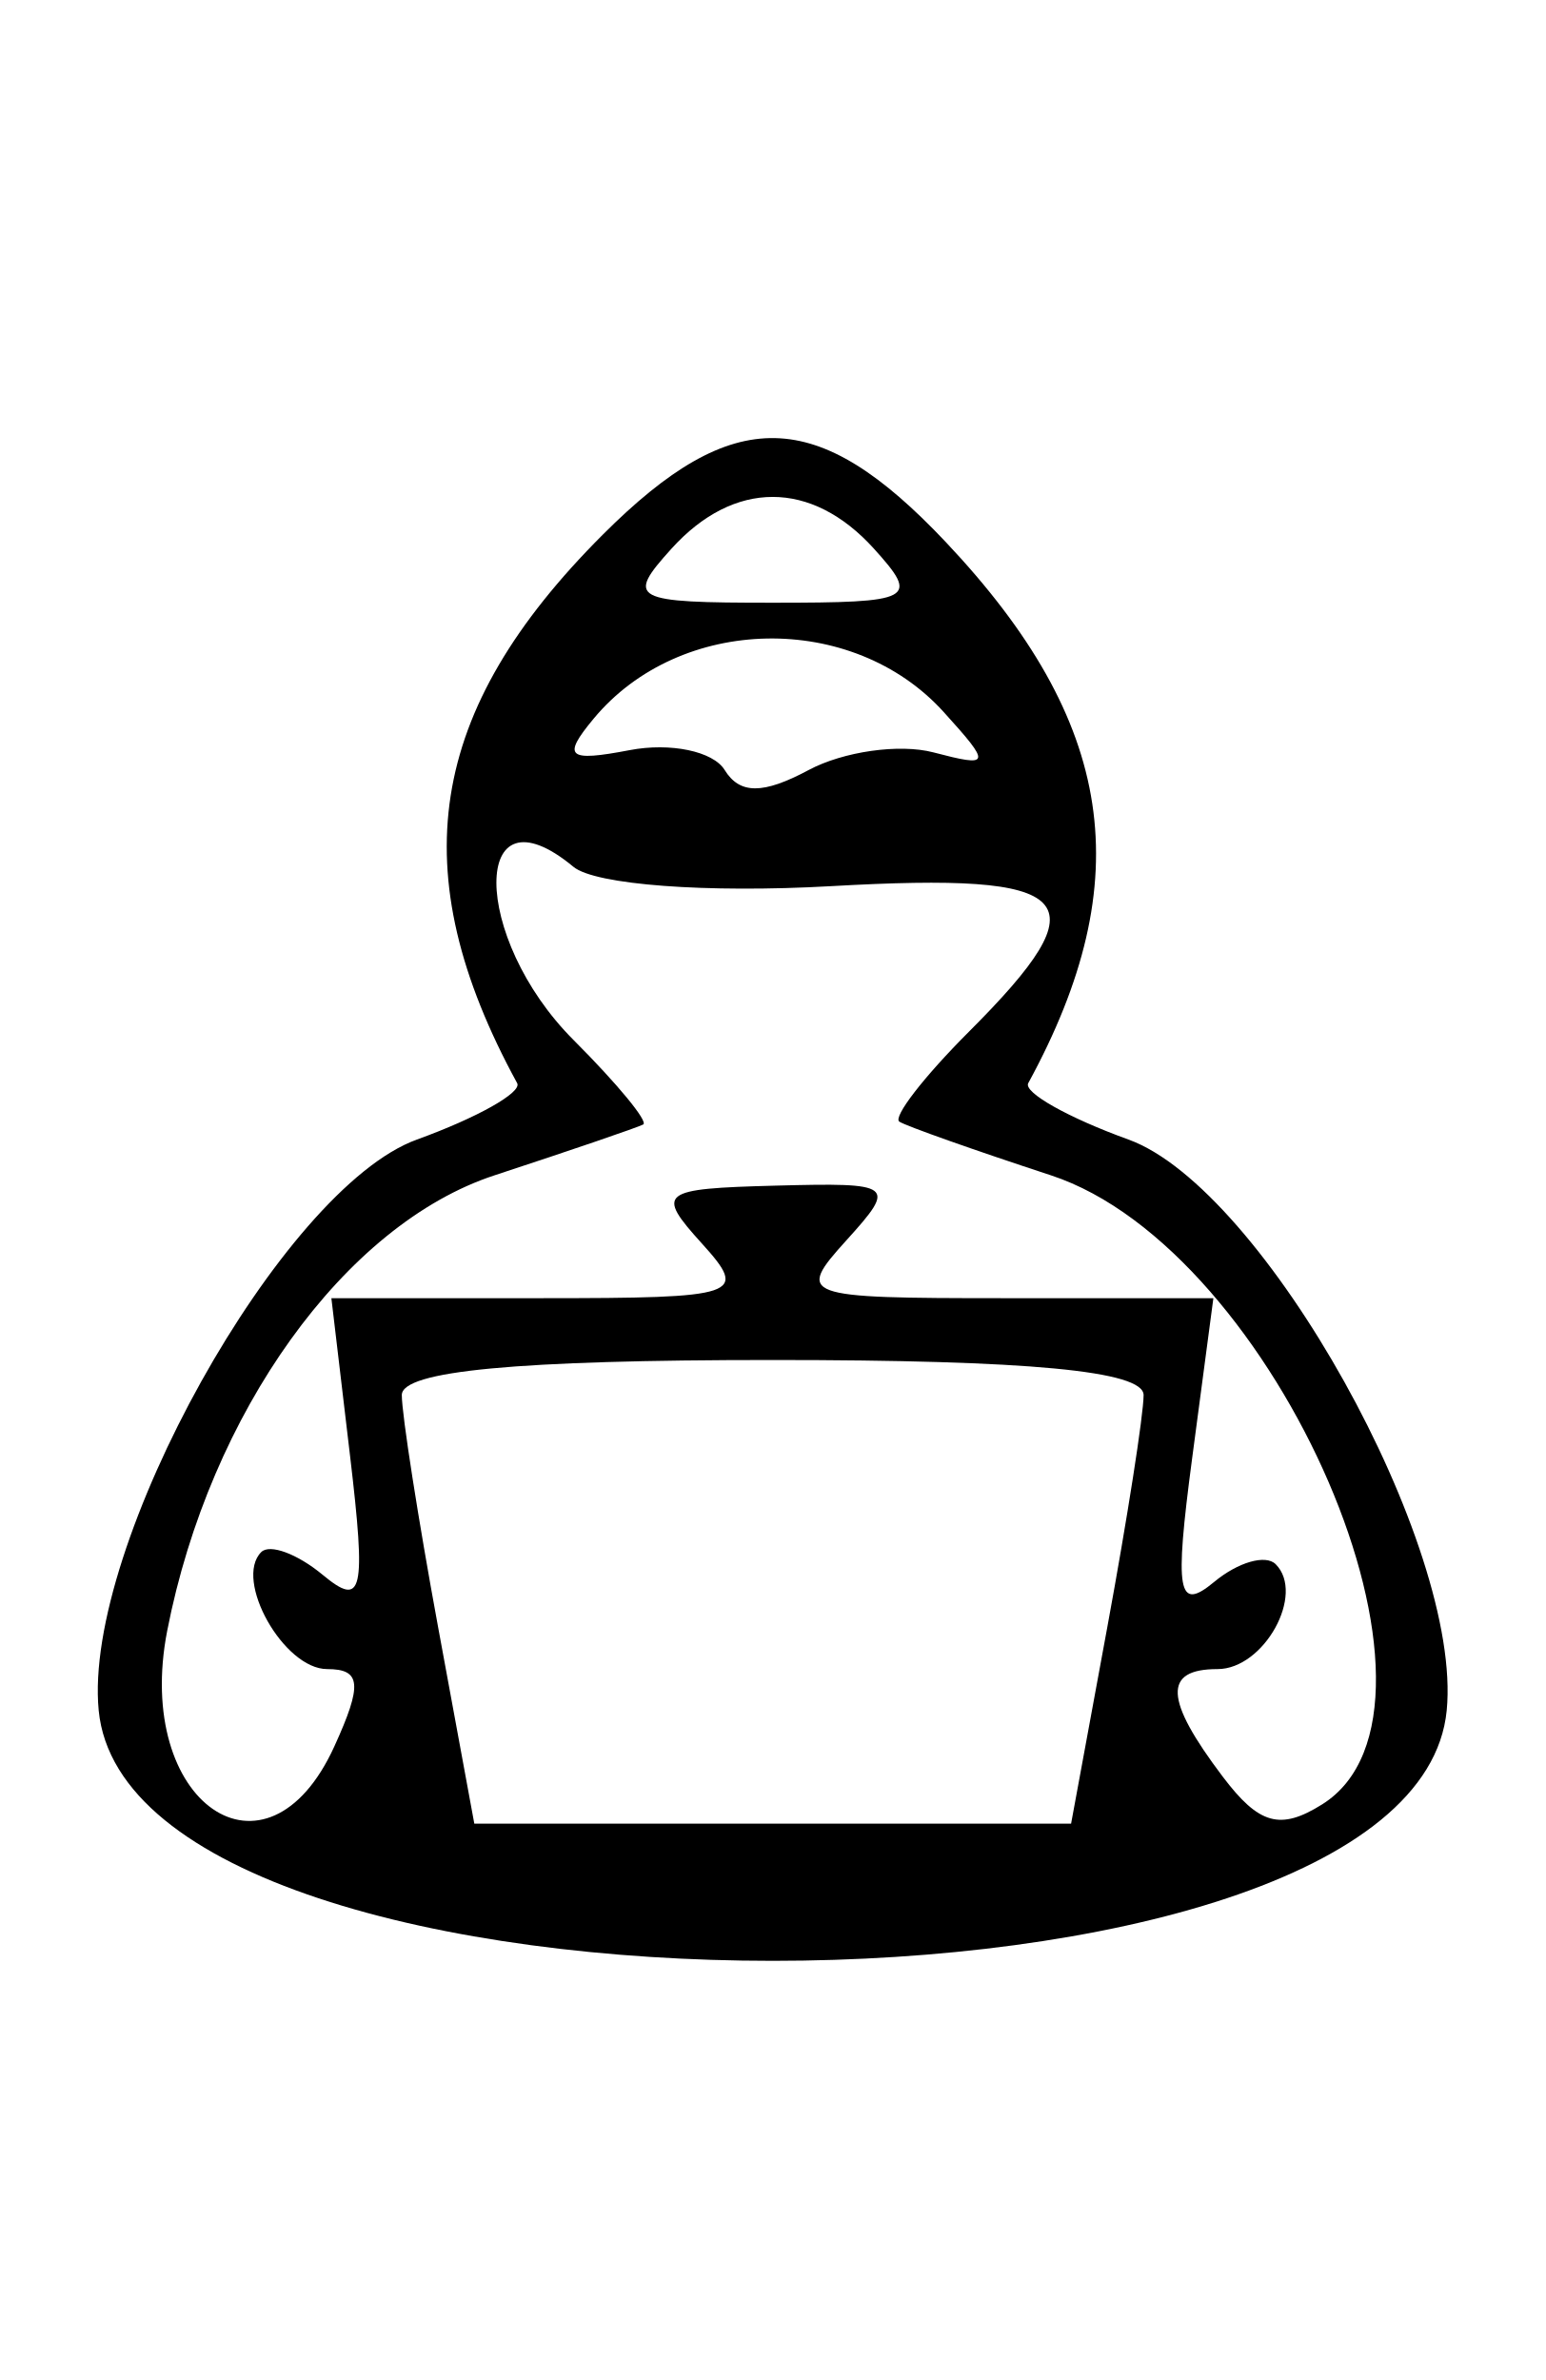
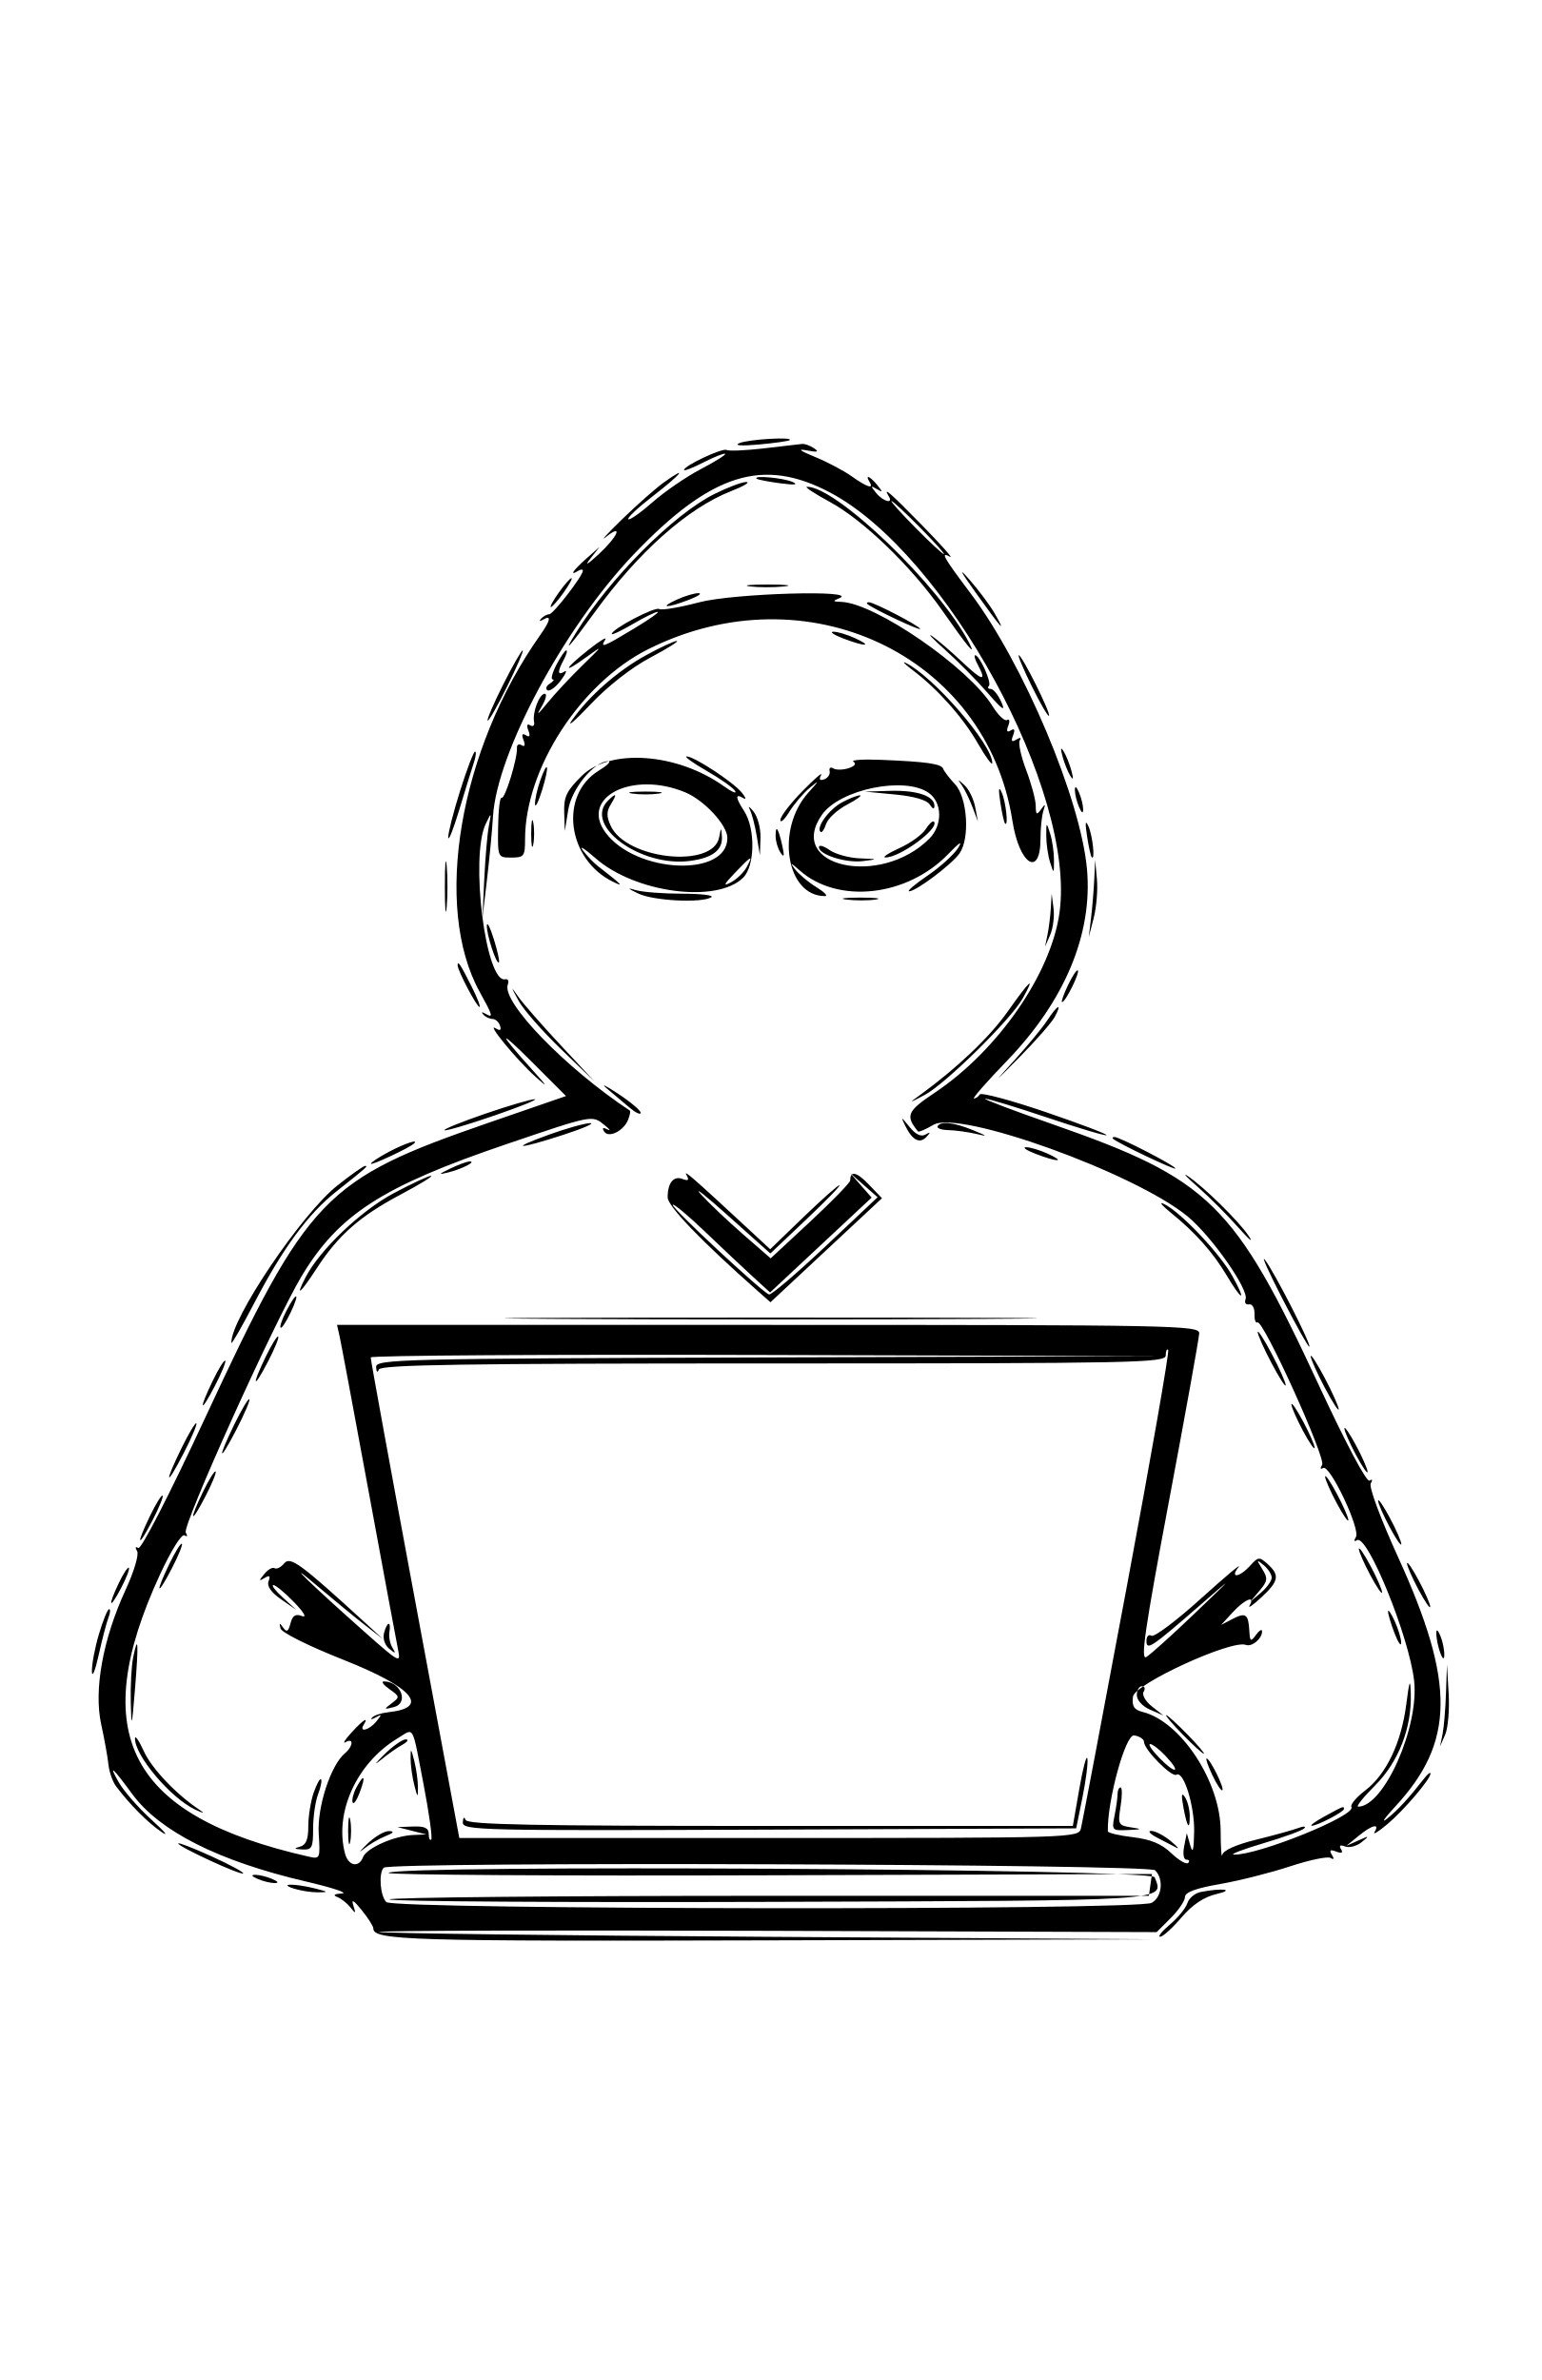
- <svg xmlns="http://www.w3.org/2000/svg" id="svg" version="1.1" width="50" height="77" viewBox="0, 0, 400,616">
+ <svg xmlns="http://www.w3.org/2000/svg" id="svg" version="1.1" width="400" height="617.5" viewBox="0, 0, 400,617.5">
  <g id="svgg">
-     <path id="path0" d="M156.001 138.399 C 110.476 183.924,103.979 225.580,133.860 280.351 C 135.166 282.743,123.493 289.308,107.921 294.939 C 72.985 307.572,21.411 400.085,25.546 442.703 C 33.929 529.111,366.071 529.111,374.454 442.703 C 378.589 400.085,327.015 307.572,292.079 294.939 C 276.507 289.308,264.834 282.743,266.140 280.351 C 294.895 227.644,288.686 186.832,244.838 140.340 C 211.481 104.970,189.901 104.499,156.001 138.399 M226.190 142.000 C 238.091 155.151,236.503 156.000,200.000 156.000 C 163.497 156.000,161.909 155.151,173.810 142.000 C 189.961 124.153,210.039 124.153,226.190 142.000 M244.258 184.285 C 256.657 197.986,256.490 198.630,241.554 194.724 C 232.799 192.435,218.286 194.495,209.303 199.302 C 197.479 205.631,191.474 205.621,187.548 199.268 C 184.565 194.442,173.515 192.139,162.992 194.151 C 146.875 197.232,145.403 195.949,153.652 186.009 C 176.014 159.065,220.665 158.215,244.258 184.285 M215.166 229.355 C 279.284 225.723,285.510 232.308,250.788 267.030 C 239.121 278.697,231.021 289.175,232.788 290.316 C 234.555 291.456,252.200 297.702,272.000 304.195 C 330.456 323.364,381.735 442.274,342.215 467.016 C 331.371 473.805,325.879 472.271,316.470 459.823 C 301.371 439.849,300.997 432.000,315.144 432.000 C 327.157 432.000,337.915 412.582,330.185 404.852 C 327.593 402.260,320.436 404.319,314.280 409.427 C 304.832 417.269,303.943 412.273,308.575 377.358 L 314.061 336.000 259.791 336.000 C 207.255 336.000,205.954 335.521,219.080 321.017 C 232.124 306.604,231.427 306.066,200.757 306.870 C 170.791 307.656,169.644 308.556,181.677 321.853 C 193.801 335.250,191.600 336.000,140.126 336.000 L 85.771 336.000 90.596 376.739 C 94.797 412.208,93.881 416.201,83.517 407.599 C 76.970 402.166,69.816 399.518,67.618 401.715 C 60.430 408.903,73.446 432.000,84.684 432.000 C 93.485 432.000,93.853 435.959,86.544 452.000 C 69.006 490.493,34.574 466.690,43.277 422.088 C 54.313 365.528,89.259 316.909,128.014 304.195 C 147.806 297.702,165.118 291.783,166.485 291.043 C 167.852 290.303,159.752 280.479,148.485 269.212 C 121.849 242.576,121.800 202.256,148.430 224.357 C 154.041 229.013,182.966 231.180,215.166 229.355 M296.000 361.078 C 296.000 366.070,291.778 393.070,286.617 421.078 L 277.234 472.000 200.000 472.000 L 122.766 472.000 113.383 421.078 C 108.222 393.070,104.000 366.070,104.000 361.078 C 104.000 354.812,133.736 352.000,200.000 352.000 C 266.264 352.000,296.000 354.812,296.000 361.078 " stroke="none" fill="#000000" fill-rule="evenodd" />
+     <path id="path0" d="M191.875 114.969 C 190.366 115.599,192.347 115.743,196.875 115.334 C 201.000 114.960,204.609 114.451,204.896 114.202 C 205.961 113.277,194.281 113.965,191.875 114.969 M198.190 116.335 C 193.413 116.888,189.073 117.075,188.545 116.748 C 187.543 116.129,177.500 120.836,177.500 121.926 C 177.500 122.270,179.805 121.375,182.621 119.938 C 185.438 118.501,187.936 117.519,188.172 117.755 C 188.408 117.992,185.543 119.786,181.806 121.743 C 178.068 123.700,172.452 127.553,169.325 130.305 C 166.199 133.057,163.370 135.037,163.039 134.706 C 162.708 134.374,165.544 131.705,169.343 128.775 C 176.707 123.093,178.859 120.472,172.359 125.100 C 170.219 126.624,165.297 130.961,161.421 134.737 C 157.546 138.514,155.641 140.593,157.188 139.358 C 161.820 135.660,160.363 139.174,155.339 143.817 C 152.448 146.489,151.614 146.938,153.143 145.000 L 155.607 141.875 152.179 144.905 C 148.756 147.931,147.635 149.586,150.000 148.125 C 150.688 147.700,151.250 147.672,151.250 148.062 C 151.250 149.420,143.562 159.375,142.514 159.375 C 141.933 159.375,140.990 159.887,140.417 160.513 C 139.811 161.174,140.030 161.274,140.938 160.752 C 143.160 159.473,142.873 160.962,140.156 164.807 C 119.173 194.506,112.265 235.271,124.475 257.345 C 127.935 263.601,128.101 264.243,125.938 262.998 C 125.030 262.476,124.811 262.576,125.417 263.237 C 125.990 263.863,127.068 264.375,127.813 264.375 C 128.557 264.375,129.427 265.156,129.745 266.111 C 130.149 267.321,129.801 267.525,128.600 266.784 C 126.021 265.192,134.139 275.062,138.946 279.363 C 142.380 282.435,142.221 282.100,138.056 277.488 C 129.091 267.562,129.127 266.623,138.127 275.625 L 146.875 284.375 126.875 291.274 C 84.181 306.001,79.978 310.371,53.261 367.809 C 43.922 387.885,36.621 402.104,35.884 401.649 C 35.128 401.182,35.001 401.490,35.569 402.410 C 36.113 403.290,34.822 407.652,32.571 412.535 C 26.701 425.269,24.309 438.435,26.249 447.324 C 27.095 451.202,27.949 455.939,28.147 457.850 C 28.344 459.761,29.236 462.293,30.128 463.475 C 33.715 468.230,38.321 472.863,41.875 475.289 C 43.938 476.697,42.813 475.304,39.375 472.194 C 35.938 469.083,32.061 464.645,30.760 462.331 C 28.037 457.489,29.242 458.550,34.298 465.447 C 41.414 475.154,56.751 482.882,79.375 488.160 C 86.250 489.763,90.469 491.159,88.750 491.261 C 86.729 491.382,86.288 491.705,87.500 492.176 C 88.531 492.577,90.080 493.799,90.941 494.890 C 92.308 496.624,92.402 496.559,91.683 494.375 C 91.109 492.633,91.771 493.002,93.867 495.594 C 95.521 497.640,96.875 499.770,96.875 500.328 C 96.875 503.424,105.943 503.697,200.000 503.433 L 299.375 503.155 199.166 502.515 C 144.052 502.163,98.676 501.594,98.333 501.250 C 97.989 500.906,143.257 500.775,198.928 500.959 L 300.149 501.293 303.824 497.618 C 305.846 495.596,307.500 493.145,307.500 492.171 C 307.500 490.951,310.317 489.911,316.563 488.827 C 321.547 487.961,329.742 485.893,334.774 484.231 C 339.806 482.569,344.534 481.587,345.280 482.048 C 346.151 482.587,346.271 482.295,345.613 481.231 C 344.864 480.019,345.164 479.796,346.735 480.398 C 348.180 480.953,348.588 480.749,347.985 479.773 C 347.398 478.824,347.765 478.584,349.048 479.077 C 350.126 479.490,352.046 478.992,353.316 477.970 C 355.442 476.259,355.377 476.223,352.500 477.515 L 349.375 478.918 352.500 476.362 C 356.016 473.486,358.133 472.956,356.692 475.313 C 356.166 476.172,357.638 475.282,359.962 473.334 C 364.296 469.702,371.281 461.509,371.210 460.141 C 371.188 459.720,370.485 460.253,369.648 461.325 C 365.509 466.625,362.775 469.593,359.962 471.839 C 358.264 473.195,359.207 471.789,362.057 468.714 C 377.504 452.052,377.694 436.671,362.854 404.135 C 358.233 394.003,355.165 385.744,355.700 384.879 C 356.252 383.985,356.113 383.687,355.361 384.152 C 354.621 384.609,349.161 374.331,342.355 359.665 C 320.312 312.168,313.954 305.924,273.125 291.682 C 262.813 288.085,254.964 285.110,255.684 285.071 C 256.403 285.032,263.674 287.245,271.841 289.989 C 280.008 292.732,286.894 294.773,287.143 294.523 C 287.393 294.274,280.237 291.561,271.242 288.495 C 262.248 285.429,254.599 283.388,254.245 283.960 C 253.892 284.532,253.212 285.000,252.734 285.000 C 252.256 285.000,256.086 280.633,261.245 275.296 C 276.315 259.706,283.581 242.322,282.064 225.485 C 280.427 207.311,265.612 172.207,251.887 153.980 C 244.760 144.516,243.907 142.993,246.563 144.473 C 247.422 144.952,244.203 141.329,239.409 136.422 C 231.060 127.877,228.942 126.026,230.625 128.750 C 231.930 130.861,229.164 130.133,227.341 127.885 C 225.861 126.061,225.883 125.922,227.500 126.875 C 229.117 127.828,229.139 127.689,227.659 125.865 C 225.802 123.575,224.368 122.965,225.625 125.000 C 226.867 127.010,225.042 126.450,221.023 123.588 C 218.967 122.125,214.662 119.852,211.455 118.538 C 207.484 116.911,206.821 116.376,209.375 116.862 C 212.154 117.391,212.640 117.248,211.250 116.307 C 210.219 115.609,208.813 115.104,208.125 115.183 C 207.438 115.263,202.967 115.781,198.190 116.335 M215.437 127.806 C 245.585 143.764,279.280 205.487,274.933 236.792 C 272.727 252.679,258.930 272.580,242.528 283.532 C 235.387 288.301,234.886 289.467,238.223 293.559 C 238.418 293.798,240.223 293.021,242.234 291.833 C 248.880 287.908,294.362 304.281,308.113 315.548 C 314.342 320.653,324.156 334.639,323.220 337.078 C 322.874 337.981,323.273 338.586,324.107 338.423 C 324.948 338.258,325.584 339.352,325.532 340.875 C 325.482 342.388,325.825 343.388,326.295 343.097 C 327.737 342.206,344.149 378.344,343.084 380.066 C 342.515 380.987,342.622 381.322,343.343 380.876 C 345.048 379.823,353.097 396.773,351.850 398.791 C 351.255 399.753,351.365 400.076,352.127 399.605 C 354.812 397.946,365.657 424.602,366.951 436.042 C 368.311 448.065,359.126 468.750,352.427 468.750 C 351.816 468.750,353.795 466.271,356.825 463.241 C 362.903 457.163,366.366 448.275,366.091 439.461 C 365.962 435.304,365.746 435.819,364.907 442.283 C 363.616 452.233,359.717 460.385,354.259 464.548 C 351.930 466.325,350.321 468.258,350.683 468.845 C 352.033 471.028,326.424 481.386,320.181 481.183 C 319.050 481.146,322.495 479.823,327.836 478.242 C 333.178 476.662,337.959 474.915,338.461 474.360 C 338.964 473.806,338.250 473.777,336.875 474.296 C 335.500 474.815,330.596 476.170,325.976 477.308 C 320.754 478.593,317.427 480.084,317.178 481.250 C 316.958 482.281,316.765 479.457,316.749 474.975 C 316.702 462.290,306.444 446.665,296.528 444.176 C 294.268 443.609,293.699 442.718,293.994 440.209 C 294.382 436.913,319.556 425.365,323.285 426.772 C 324.861 427.367,327.500 425.169,327.500 423.261 C 327.500 422.580,326.797 422.983,325.938 424.156 C 324.534 426.073,324.356 425.961,324.190 423.064 C 323.942 418.747,323.244 418.272,319.795 420.068 L 316.875 421.589 319.905 418.295 C 323.022 414.906,325.842 413.783,324.255 416.563 C 323.765 417.422,325.138 416.473,327.307 414.454 C 331.852 410.222,332.142 408.695,328.953 405.809 C 326.803 403.863,326.511 403.890,324.384 406.240 C 321.596 409.320,319.028 409.599,321.409 406.563 C 322.353 405.359,317.940 409.060,311.603 414.786 C 305.265 420.512,299.500 424.838,298.790 424.400 C 298.081 423.961,297.500 424.548,297.500 425.704 C 297.500 428.328,298.675 427.548,311.474 416.418 C 320.364 408.688,320.322 408.751,310.000 418.627 C 304.156 424.218,298.505 429.304,297.442 429.929 C 295.909 430.831,297.124 422.487,303.319 389.595 C 307.614 366.787,311.156 347.141,311.189 345.938 C 311.247 343.870,305.111 343.750,199.351 343.750 L 87.452 343.750 88.094 346.563 C 88.447 348.109,91.844 366.250,95.643 386.875 C 99.442 407.500,102.891 426.043,103.308 428.082 C 104.029 431.603,103.610 431.384,94.943 423.707 C 80.944 411.307,72.661 403.283,82.272 411.430 C 86.616 415.112,92.241 419.729,94.772 421.690 L 99.375 425.254 94.798 421.065 C 77.956 405.646,75.331 403.720,73.757 405.616 C 72.910 406.637,71.782 407.204,71.250 406.875 C 70.718 406.546,69.516 407.223,68.579 408.379 C 67.128 410.168,67.139 410.321,68.650 409.410 C 69.950 408.626,70.228 408.853,69.688 410.259 C 69.209 411.507,70.338 413.142,72.913 414.931 L 76.875 417.682 73.368 414.466 C 71.439 412.697,70.344 411.250,70.935 411.250 C 71.526 411.250,73.948 413.253,76.317 415.702 C 78.875 418.345,79.706 419.802,78.363 419.289 C 76.685 418.649,75.914 419.140,75.377 421.193 C 74.818 423.332,74.387 423.582,73.481 422.293 C 72.548 420.964,72.408 421.006,72.792 422.500 C 73.066 423.567,80.083 427.068,89.073 430.624 C 107.165 437.780,111.726 443.070,100.807 444.234 C 98.986 444.428,97.075 445.052,96.561 445.619 C 96.046 446.187,96.469 446.171,97.500 445.585 C 99.116 444.667,99.138 444.812,97.659 446.635 C 95.836 448.883,93.070 449.611,94.375 447.500 C 95.798 445.197,94.215 446.218,91.155 449.577 C 89.489 451.406,88.828 452.498,89.687 452.003 C 91.815 450.777,91.674 453.092,89.512 454.886 C 85.831 457.941,82.273 468.844,82.706 475.738 C 83.117 482.272,83.068 482.382,80.000 481.687 C 33.421 471.132,22.323 450.006,41.539 408.467 C 44.403 402.276,47.137 397.900,47.861 398.348 C 48.611 398.811,48.752 398.515,48.205 397.629 C 47.203 396.008,71.186 342.926,78.235 331.162 C 87.846 315.125,99.219 307.791,131.455 296.844 C 154.030 289.177,153.607 289.258,156.949 291.968 C 158.283 293.050,158.585 293.526,157.619 293.025 C 156.463 292.425,156.169 292.608,156.758 293.560 C 157.893 295.396,161.874 293.435,163.007 290.481 C 163.448 289.332,163.655 288.291,163.467 288.166 C 146.745 277.119,130.064 259.895,131.773 255.440 C 132.123 254.527,131.823 253.914,131.106 254.077 C 126.049 255.231,121.920 222.315,126.048 213.750 C 127.535 210.663,127.545 210.670,126.843 214.375 C 126.453 216.438,125.923 222.625,125.666 228.125 L 125.199 238.125 126.377 228.125 C 127.025 222.625,127.721 215.313,127.925 211.875 C 128.906 195.321,146.400 162.724,164.431 143.851 C 184.563 122.779,197.972 118.561,215.437 127.806 M196.354 124.201 C 196.641 124.449,199.406 124.987,202.500 125.396 C 206.256 125.892,207.294 125.772,205.625 125.033 C 203.238 123.976,195.268 123.261,196.354 124.201 M185.374 128.173 C 174.704 133.490,158.194 150.073,149.331 164.375 C 145.812 170.053,147.842 167.802,154.403 158.750 C 165.706 143.156,178.496 131.813,189.728 127.422 C 192.971 126.154,194.751 125.091,193.683 125.058 C 192.615 125.026,188.876 126.428,185.374 128.173 M215.374 130.249 C 224.095 134.980,236.537 147.016,244.560 158.481 C 251.072 167.788,253.473 170.678,251.511 166.847 C 243.961 152.104,217.006 126.163,209.375 126.295 C 208.688 126.307,211.387 128.086,215.374 130.249 M238.750 136.875 C 242.484 140.656,245.258 143.750,244.915 143.750 C 244.571 143.750,241.234 140.656,237.500 136.875 C 233.766 133.094,230.992 130.000,231.335 130.000 C 231.679 130.000,235.016 133.094,238.750 136.875 M253.184 153.750 C 259.910 163.168,261.290 164.693,258.152 159.236 C 256.922 157.097,253.996 153.159,251.649 150.486 C 248.599 147.011,249.037 147.942,253.184 153.750 M145.000 153.750 C 143.531 155.813,142.611 157.500,142.955 157.500 C 143.299 157.500,144.781 155.813,146.250 153.750 C 147.719 151.688,148.639 150.000,148.295 150.000 C 147.951 150.000,146.469 151.688,145.000 153.750 M194.660 152.152 C 196.879 152.428,200.816 152.433,203.410 152.162 C 206.003 151.892,204.188 151.666,199.375 151.660 C 194.563 151.655,192.441 151.876,194.660 152.152 M175.625 155.580 C 170.797 157.790,173.043 157.823,178.750 155.625 C 181.156 154.698,182.281 153.923,181.250 153.901 C 180.219 153.880,177.688 154.635,175.625 155.580 M181.413 156.275 C 176.347 157.616,171.689 158.396,171.063 158.010 C 169.961 157.328,158.750 163.220,158.750 164.480 C 158.750 164.824,161.190 163.675,164.172 161.928 C 167.155 160.180,170.075 158.750,170.661 158.750 C 171.248 158.750,168.458 160.719,164.463 163.125 C 156.483 167.930,155.639 168.251,157.066 165.938 C 157.597 165.078,155.661 166.250,152.765 168.543 C 146.238 173.709,145.821 175.098,152.188 170.469 C 156.567 167.285,156.501 167.425,151.183 172.593 C 148.052 175.636,143.899 180.094,141.953 182.500 C 139.522 185.505,139.063 185.799,140.486 183.438 C 141.625 181.547,142.020 180.000,141.363 180.000 C 139.962 180.000,138.113 184.873,138.589 187.313 C 138.769 188.241,138.324 188.634,137.598 188.186 C 136.769 187.673,136.584 188.167,137.102 189.515 C 137.656 190.961,137.453 191.368,136.477 190.765 C 135.501 190.162,135.297 190.570,135.852 192.015 C 136.370 193.365,136.185 193.857,135.354 193.344 C 134.627 192.894,134.082 193.224,134.142 194.076 C 134.328 196.711,131.007 207.497,130.168 206.983 C 129.732 206.716,129.323 210.098,129.259 214.499 C 129.143 222.485,129.150 222.500,132.697 222.500 C 135.976 222.500,136.250 222.135,136.250 217.763 C 136.250 199.451,150.636 177.238,168.192 168.443 C 209.205 147.896,256.030 169.957,262.718 212.978 C 264.486 224.348,270.000 227.850,270.000 217.602 C 270.000 214.908,270.334 211.674,270.743 210.415 C 271.361 208.510,271.259 208.441,270.137 210.000 C 269.015 211.560,268.785 211.405,268.769 209.076 C 268.759 207.536,267.646 203.371,266.296 199.819 C 264.947 196.267,264.190 192.799,264.614 192.113 C 265.085 191.351,264.740 191.263,263.731 191.887 C 262.519 192.636,262.296 192.336,262.898 190.765 C 263.453 189.320,263.249 188.912,262.273 189.515 C 261.297 190.118,261.094 189.711,261.648 188.265 C 262.101 187.085,261.963 186.434,261.342 186.818 C 260.722 187.202,259.015 185.577,257.551 183.207 C 251.340 173.159,227.089 156.452,218.293 156.162 C 216.075 156.089,215.984 155.931,217.753 155.225 C 223.418 152.962,190.317 153.919,181.413 156.275 M225.104 156.725 C 226.379 157.887,238.750 163.727,238.750 163.167 C 238.750 162.462,226.813 156.250,225.458 156.250 C 224.977 156.250,224.818 156.464,225.104 156.725 M218.750 165.625 C 224.457 167.823,226.703 167.790,221.875 165.580 C 219.813 164.635,217.281 163.880,216.250 163.901 C 215.219 163.923,216.344 164.698,218.750 165.625 M245.260 168.605 C 248.497 171.492,253.445 176.503,256.257 179.740 C 260.105 184.171,260.995 184.776,259.858 182.188 C 259.028 180.297,257.783 178.750,257.091 178.750 C 256.399 178.750,256.186 178.397,256.617 177.967 C 257.416 177.167,254.206 170.000,253.049 170.000 C 252.699 170.000,252.994 171.088,253.706 172.418 C 256.137 176.959,255.001 176.772,249.688 171.753 C 246.766 168.994,243.250 165.975,241.875 165.045 C 240.500 164.115,242.023 165.717,245.260 168.605 M167.500 170.080 C 160.235 174.080,152.776 180.645,148.417 186.875 C 146.974 188.938,149.131 187.094,153.210 182.779 C 157.709 178.018,163.820 173.236,168.750 170.620 C 173.219 168.248,176.313 166.304,175.625 166.301 C 174.938 166.298,171.281 167.999,167.500 170.080 M130.560 177.628 C 128.101 182.511,126.293 186.710,126.542 186.959 C 126.792 187.208,129.073 183.213,131.612 178.081 C 134.152 172.949,135.960 168.750,135.630 168.750 C 135.301 168.750,133.020 172.745,130.560 177.628 M144.375 172.500 C 143.308 174.563,142.872 176.259,143.405 176.269 C 143.939 176.280,143.612 176.772,142.679 177.363 C 141.746 177.954,141.465 178.731,142.054 179.090 C 142.643 179.449,144.205 178.302,145.526 176.540 C 146.847 174.779,147.269 173.746,146.464 174.243 C 144.656 175.360,144.600 174.333,146.294 171.168 C 147.006 169.838,147.301 168.750,146.951 168.750 C 146.601 168.750,145.442 170.438,144.375 172.500 M267.760 178.085 C 269.953 182.532,271.953 185.963,272.205 185.711 C 272.764 185.152,265.206 170.000,264.369 170.000 C 264.041 170.000,265.567 173.638,267.760 178.085 M236.875 173.902 C 243.371 178.818,249.891 186.149,253.750 192.878 C 255.800 196.451,257.482 198.736,257.488 197.955 C 257.528 193.201,242.173 175.463,235.000 171.976 C 233.969 171.475,234.813 172.341,236.875 173.902 M275.717 196.250 C 276.176 197.969,277.074 200.219,277.711 201.250 C 278.516 202.553,278.614 202.172,278.033 200.000 C 277.574 198.281,276.676 196.031,276.039 195.000 C 275.234 193.697,275.136 194.078,275.717 196.250 M119.429 205.065 C 117.681 210.600,116.280 216.084,116.317 217.252 C 116.354 218.420,117.655 215.156,119.209 210.000 C 120.763 204.844,122.458 199.359,122.976 197.813 C 123.495 196.266,123.624 195.000,123.264 195.000 C 122.903 195.000,121.178 199.529,119.429 205.065 M150.938 201.326 C 147.025 205.190,146.276 206.755,146.406 210.790 L 146.563 215.625 147.455 210.111 C 148.344 204.610,154.203 197.494,157.832 197.505 C 158.681 197.507,157.583 198.602,155.392 199.938 C 144.989 206.281,147.161 223.028,159.137 228.815 C 162.061 230.228,161.485 229.638,155.000 224.586 C 153.969 223.782,152.281 222.000,151.250 220.625 C 150.219 219.250,151.679 220.155,154.496 222.636 C 164.762 231.680,186.065 234.491,192.858 227.698 C 195.940 224.616,196.051 214.945,193.056 210.356 C 190.837 206.954,190.752 205.803,192.813 207.041 C 193.716 207.584,193.584 206.997,192.500 205.651 C 190.313 202.936,180.118 196.245,178.193 196.262 C 177.468 196.268,179.788 197.944,183.348 199.986 C 186.908 202.027,190.244 204.383,190.761 205.220 C 191.278 206.057,189.945 205.491,187.798 203.962 C 175.693 195.343,158.257 194.096,150.938 201.326 M221.471 197.637 C 222.284 198.139,221.764 198.815,220.176 199.319 C 218.717 199.782,216.941 199.802,216.230 199.363 C 215.520 198.924,215.093 199.239,215.282 200.063 C 215.470 200.888,214.844 201.846,213.889 202.193 C 212.719 202.618,212.452 202.261,213.070 201.100 C 213.575 200.151,211.403 202.014,208.244 205.240 C 205.085 208.465,202.502 211.840,202.505 212.740 C 202.507 213.639,203.552 212.688,204.826 210.625 C 206.100 208.563,208.488 205.759,210.134 204.395 C 212.698 202.268,212.646 202.446,209.767 205.645 C 201.201 215.161,203.992 232.526,214.082 232.495 C 214.931 232.493,213.938 231.459,211.875 230.198 C 209.813 228.937,207.298 226.830,206.288 225.515 C 204.867 223.667,205.151 223.744,207.538 225.854 C 217.482 234.646,235.439 232.637,246.106 221.540 C 248.961 218.570,249.878 218.011,248.628 220.000 C 247.549 221.719,243.978 224.953,240.692 227.188 C 237.406 229.422,235.259 231.250,235.921 231.250 C 237.730 231.250,246.984 224.285,249.000 221.406 C 251.743 217.490,251.044 206.897,247.816 203.461 C 246.350 201.901,244.977 200.109,244.763 199.478 C 244.322 198.175,240.511 197.627,228.493 197.138 C 223.883 196.950,220.723 197.175,221.471 197.637 M140.145 202.623 C 139.378 204.823,138.788 207.523,138.834 208.624 C 138.880 209.725,139.699 208.116,140.654 205.050 C 142.654 198.631,142.234 196.630,140.145 202.623 M249.588 203.750 C 250.318 204.781,251.556 207.313,252.340 209.375 L 253.765 213.125 253.050 209.375 C 252.657 207.313,251.419 204.781,250.299 203.750 C 248.488 202.083,248.409 202.083,249.588 203.750 M177.823 205.579 C 182.794 207.657,188.750 214.100,188.750 217.402 C 188.750 227.684,165.072 226.668,157.155 216.046 C 150.313 206.866,164.141 199.863,177.823 205.579 M240.972 205.696 C 244.560 208.209,244.643 214.107,241.139 217.611 C 228.405 230.345,203.855 224.864,213.291 211.393 C 217.915 204.791,234.737 201.329,240.972 205.696 M259.570 208.125 C 259.989 210.875,260.538 213.359,260.791 213.646 C 261.738 214.720,261.029 208.025,259.942 205.625 C 259.152 203.883,259.040 204.640,259.570 208.125 M278.926 205.000 C 278.926 206.031,279.409 208.000,280.000 209.375 C 280.677 210.951,281.074 211.182,281.074 210.000 C 281.074 208.969,280.591 207.000,280.000 205.625 C 279.323 204.049,278.926 203.818,278.926 205.000 M164.063 205.895 C 165.953 206.182,169.047 206.182,170.938 205.895 C 172.828 205.609,171.281 205.375,167.500 205.375 C 163.719 205.375,162.172 205.609,164.063 205.895 M232.234 206.129 C 237.193 206.601,240.529 207.568,241.277 208.751 C 242.017 209.922,242.469 210.056,242.481 209.106 C 242.513 206.539,237.982 204.991,231.020 205.191 L 224.375 205.381 232.234 206.129 M157.750 207.750 C 151.331 214.169,166.250 225.085,179.088 223.363 C 184.907 222.583,187.555 220.549,187.330 217.034 C 187.171 214.556,187.122 214.571,186.609 217.255 C 185.043 225.445,162.458 223.012,158.453 214.222 C 157.357 211.816,157.372 210.492,158.518 208.657 C 160.232 205.912,159.937 205.563,157.750 207.750 M218.469 208.199 C 215.095 210.029,211.730 214.647,212.910 215.826 C 213.246 216.163,213.895 215.264,214.350 213.828 C 214.806 212.393,217.248 210.125,219.777 208.789 C 222.306 207.453,223.813 206.358,223.125 206.355 C 222.438 206.352,220.342 207.182,218.469 208.199 M194.551 210.000 C 195.093 211.031,195.909 214.125,196.362 216.875 L 197.187 221.875 197.344 217.426 C 197.430 214.980,196.615 211.886,195.532 210.551 C 194.450 209.217,194.008 208.969,194.551 210.000 M137.840 216.250 C 137.840 219.344,138.084 220.609,138.382 219.063 C 138.680 217.516,138.680 214.984,138.382 213.438 C 138.084 211.891,137.840 213.156,137.840 216.250 M240.197 215.148 C 239.327 216.542,236.254 218.754,233.370 220.064 C 230.485 221.374,228.856 222.457,229.750 222.473 C 233.525 222.536,243.981 214.814,242.341 213.174 C 242.033 212.866,241.068 213.754,240.197 215.148 M282.070 216.875 C 282.489 219.625,283.038 222.109,283.291 222.396 C 284.238 223.470,283.529 216.775,282.442 214.375 C 281.652 212.633,281.540 213.390,282.070 216.875 M271.499 216.875 C 271.499 218.938,271.950 222.031,272.500 223.750 C 273.473 226.789,273.501 226.771,273.501 223.125 C 273.501 221.063,273.050 217.969,272.500 216.250 C 271.527 213.211,271.499 213.229,271.499 216.875 M201.269 216.979 C 201.280 218.297,201.859 220.219,202.557 221.250 C 203.484 222.619,203.600 222.114,202.987 219.375 C 201.959 214.779,201.244 213.781,201.269 216.979 M212.500 219.777 C 212.500 221.744,219.456 223.961,223.914 223.415 C 227.957 222.921,227.924 222.892,223.091 222.700 C 220.322 222.590,216.806 221.624,215.278 220.554 C 213.750 219.484,212.500 219.134,212.500 219.777 M115.437 230.000 C 115.437 235.844,115.652 238.234,115.915 235.313 C 116.178 232.391,116.178 227.609,115.915 224.688 C 115.652 221.766,115.437 224.156,115.437 230.000 M193.765 224.971 C 193.038 226.331,191.215 228.100,189.713 228.903 C 187.560 230.056,187.764 229.547,190.680 226.492 C 195.053 221.910,195.529 221.675,193.765 224.971 M283.955 228.125 C 283.827 230.875,283.456 235.375,283.130 238.125 L 282.538 243.125 283.820 238.125 C 284.525 235.375,284.896 230.875,284.644 228.125 L 284.187 223.125 283.955 228.125 M165.625 231.831 C 169.563 233.728,182.096 234.365,184.572 232.793 C 185.368 232.288,181.993 231.875,177.072 231.875 C 172.151 231.875,166.719 231.459,165.000 230.950 C 162.636 230.250,162.789 230.465,165.625 231.831 M219.710 233.406 C 221.957 233.684,225.332 233.678,227.210 233.393 C 229.088 233.108,227.250 232.880,223.125 232.887 C 219.000 232.894,217.463 233.128,219.710 233.406 M272.683 235.625 C 272.564 237.688,272.176 240.781,271.823 242.500 L 271.179 245.625 272.524 242.544 C 273.263 240.849,273.650 237.755,273.384 235.669 L 272.900 231.875 272.683 235.625 M126.334 240.126 C 126.237 242.427,128.826 250.341,129.465 249.701 C 129.700 249.467,129.110 246.766,128.154 243.700 C 127.199 240.634,126.380 239.025,126.334 240.126 M118.750 250.466 C 118.750 251.816,123.715 261.250,124.426 261.250 C 124.770 261.250,123.845 258.859,122.372 255.938 C 119.474 250.191,118.750 249.098,118.750 250.466 M277.119 255.641 C 275.976 258.038,275.298 260.000,275.613 260.000 C 276.468 260.000,280.263 252.346,279.691 251.775 C 279.420 251.503,278.263 253.243,277.119 255.641 M261.470 262.476 C 256.818 269.072,248.309 277.166,238.718 284.117 C 235.744 286.273,235.789 286.273,239.905 284.117 C 245.233 281.326,262.342 264.489,265.383 259.044 C 268.837 252.859,267.303 254.204,261.470 262.476 M134.574 259.660 C 135.774 261.879,140.705 267.504,145.532 272.160 L 154.307 280.625 145.559 271.250 C 140.748 266.094,135.817 260.469,134.601 258.750 C 132.478 255.747,132.477 255.783,134.574 259.660 M271.795 264.688 C 270.562 266.578,266.701 271.265,263.214 275.103 C 257.557 281.330,257.706 281.238,264.600 274.246 C 268.849 269.937,272.947 265.250,273.707 263.830 C 275.711 260.087,274.419 260.666,271.795 264.688 M157.500 282.432 C 159.219 283.872,161.891 286.122,163.438 287.431 C 164.984 288.740,166.250 289.318,166.250 288.715 C 166.250 288.113,163.578 285.863,160.313 283.717 C 157.047 281.570,155.781 280.991,157.500 282.432 M125.859 288.979 C 119.801 291.059,115.060 292.977,115.324 293.241 C 115.589 293.505,121.390 291.802,128.215 289.456 C 135.041 287.109,139.781 285.191,138.750 285.194 C 137.719 285.196,131.918 286.899,125.859 288.979 M234.923 292.118 C 236.745 295.845,238.679 296.845,240.421 294.958 C 241.548 293.737,241.485 293.606,240.141 294.371 C 239.003 295.020,237.578 294.332,235.995 292.367 C 233.797 289.642,233.702 289.620,234.923 292.118 M142.500 294.375 C 131.741 298.255,134.370 298.282,146.250 294.414 C 151.406 292.735,154.500 291.381,153.125 291.404 C 151.750 291.426,146.969 292.764,142.500 294.375 M243.318 292.188 C 242.999 292.703,244.232 293.163,246.057 293.209 C 247.882 293.255,251.063 293.682,253.125 294.158 C 256.472 294.930,256.405 294.830,252.500 293.231 C 247.532 291.197,244.167 290.815,243.318 292.188 M288.854 295.477 C 290.128 296.643,305.000 303.721,305.000 303.161 C 305.000 302.460,290.559 295.000,289.202 295.000 C 288.724 295.000,288.568 295.215,288.854 295.477 M100.938 298.835 C 98.359 300.196,96.250 301.589,96.250 301.930 C 96.250 302.487,106.123 297.873,107.396 296.721 C 108.834 295.420,105.079 296.648,100.938 298.835 M268.750 299.375 C 274.457 301.573,276.703 301.540,271.875 299.330 C 269.813 298.385,267.281 297.630,266.250 297.651 C 265.219 297.673,266.344 298.448,268.750 299.375 M116.875 303.169 C 113.749 304.675,113.645 304.848,116.250 304.211 C 119.792 303.346,123.773 301.316,121.875 301.344 C 121.188 301.354,118.938 302.176,116.875 303.169 M87.555 307.574 C 78.252 314.928,59.791 342.326,60.039 348.410 C 60.061 348.941,62.733 344.292,65.977 338.080 C 73.468 323.734,79.929 314.958,87.300 309.116 C 95.264 302.805,95.607 302.500,94.737 302.500 C 94.318 302.500,91.086 304.783,87.555 307.574 M178.152 304.900 C 178.896 306.209,178.625 306.470,177.120 305.892 C 174.788 304.997,173.250 306.891,173.250 310.658 C 173.250 312.933,181.975 322.005,196.539 334.874 L 199.932 337.872 214.400 324.378 L 228.868 310.885 225.463 307.330 C 222.316 304.046,220.625 303.671,220.625 306.257 C 220.625 306.834,215.981 311.620,210.304 316.894 L 199.983 326.483 192.804 320.234 C 188.856 316.797,183.938 312.131,181.875 309.865 C 179.813 307.599,183.025 310.126,189.013 315.481 L 199.901 325.217 209.260 316.359 C 214.408 311.486,218.272 307.500,217.847 307.500 C 217.423 307.500,213.202 311.240,208.467 315.810 L 199.860 324.120 194.617 319.258 C 179.761 305.481,177.226 303.270,178.152 304.900 M310.908 308.031 C 313.813 310.576,318.523 315.294,321.374 318.516 C 324.226 321.739,325.410 322.688,324.006 320.625 C 321.312 316.667,312.341 307.880,308.125 305.070 C 306.750 304.153,308.002 305.486,310.908 308.031 M102.144 309.596 C 93.602 314.152,82.969 324.300,79.297 331.401 C 76.489 336.830,77.855 335.727,82.194 329.063 C 87.790 320.467,93.377 315.547,103.862 309.982 C 108.957 307.278,112.563 305.067,111.875 305.069 C 111.188 305.071,106.809 307.108,102.144 309.596 M214.179 323.394 C 206.724 330.417,200.146 336.023,199.560 335.852 C 197.820 335.342,174.024 313.174,174.568 312.570 C 174.843 312.265,178.569 315.367,182.847 319.464 C 187.125 323.561,192.697 328.807,195.230 331.121 L 199.834 335.330 213.011 323.025 L 226.188 310.720 223.407 307.548 L 220.625 304.375 224.179 307.500 L 227.734 310.625 214.179 323.394 M303.750 314.579 C 310.135 319.734,314.758 324.920,318.332 330.938 C 322.403 337.791,323.556 337.867,319.767 331.032 C 316.549 325.226,306.445 314.552,302.154 312.425 C 300.626 311.667,301.344 312.637,303.750 314.579 M332.835 337.081 C 336.432 344.069,339.551 349.612,339.766 349.398 C 340.314 348.854,330.633 329.920,328.250 326.875 C 327.175 325.500,329.238 330.093,332.835 337.081 M74.315 340.116 C 73.215 342.243,72.538 344.204,72.809 344.475 C 73.080 344.747,74.237 343.007,75.381 340.609 C 77.951 335.218,77.061 334.806,74.315 340.116 M144.062 342.187 C 174.828 342.373,225.172 342.373,255.937 342.187 C 286.703 342.001,261.531 341.849,200.000 341.849 C 138.469 341.849,113.297 342.001,144.062 342.187 M326.368 345.625 C 326.368 346.313,328.002 349.969,330.000 353.750 C 331.998 357.531,333.632 360.063,333.632 359.375 C 333.632 358.688,331.998 355.031,330.000 351.250 C 328.002 347.469,326.368 344.938,326.368 345.625 M68.986 351.936 C 65.220 359.687,65.640 360.772,69.519 353.315 C 71.253 349.982,72.458 347.042,72.197 346.780 C 71.935 346.519,70.490 348.839,68.986 351.936 M292.450 411.370 C 286.217 444.648,280.841 473.000,280.502 474.375 C 279.894 476.843,278.847 476.875,199.537 476.875 L 119.188 476.875 107.666 415.000 C 101.330 380.969,96.169 352.703,96.198 352.188 C 96.226 351.672,142.516 351.387,199.063 351.555 L 301.875 351.860 199.688 352.187 C 103.411 352.496,97.506 352.641,97.599 354.695 C 97.658 356.001,97.950 356.249,98.328 355.313 C 98.825 354.080,120.482 353.750,200.729 353.750 C 294.882 353.750,302.500 353.594,302.500 351.667 C 302.500 350.521,302.788 349.872,303.141 350.224 C 303.493 350.577,298.682 378.092,292.450 411.370 M340.118 351.875 C 340.118 352.563,341.752 356.219,343.750 360.000 C 345.748 363.781,347.382 366.313,347.382 365.625 C 347.382 364.938,345.748 361.281,343.750 357.500 C 341.752 353.719,340.118 351.188,340.118 351.875 M55.236 358.186 C 51.470 365.937,51.890 367.022,55.769 359.565 C 57.503 356.232,58.708 353.292,58.447 353.030 C 58.185 352.769,56.740 355.089,55.236 358.186 M60.868 369.438 C 56.279 378.795,56.702 379.904,61.393 370.812 C 63.469 366.791,64.957 363.291,64.702 363.035 C 64.446 362.779,62.721 365.660,60.868 369.438 M335.113 364.375 C 335.113 365.063,336.468 368.156,338.125 371.250 C 339.782 374.344,341.137 376.313,341.137 375.625 C 341.137 374.938,339.782 371.844,338.125 368.750 C 336.468 365.656,335.113 363.688,335.113 364.375 M47.118 375.688 C 42.529 385.045,42.952 386.154,47.643 377.062 C 49.719 373.041,51.207 369.541,50.952 369.285 C 50.696 369.029,48.971 371.910,47.118 375.688 M348.863 370.625 C 348.863 371.313,350.218 374.406,351.875 377.500 C 353.532 380.594,354.887 382.563,354.887 381.875 C 354.887 381.188,353.532 378.094,351.875 375.000 C 350.218 371.906,348.863 369.938,348.863 370.625 M52.736 386.936 C 48.970 394.687,49.390 395.772,53.269 388.315 C 55.003 384.982,56.208 382.042,55.947 381.780 C 55.685 381.519,54.240 383.839,52.736 386.936 M343.863 383.125 C 343.863 383.813,345.218 386.906,346.875 390.000 C 348.532 393.094,349.887 395.063,349.887 394.375 C 349.887 393.688,348.532 390.594,346.875 387.500 C 345.218 384.406,343.863 382.438,343.863 383.125 M38.986 393.186 C 35.220 400.937,35.640 402.022,39.519 394.565 C 41.253 391.232,42.458 388.292,42.197 388.030 C 41.935 387.769,40.490 390.089,38.986 393.186 M357.613 389.375 C 357.613 390.063,358.968 393.156,360.625 396.250 C 362.282 399.344,363.637 401.313,363.637 400.625 C 363.637 399.938,362.282 396.844,360.625 393.750 C 358.968 390.656,357.613 388.688,357.613 389.375 M43.986 405.686 C 40.220 413.437,40.640 414.522,44.519 407.065 C 46.253 403.732,47.458 400.792,47.197 400.530 C 46.935 400.269,45.490 402.589,43.986 405.686 M352.613 401.875 C 352.613 402.563,353.968 405.656,355.625 408.750 C 357.282 411.844,358.637 413.813,358.637 413.125 C 358.637 412.438,357.282 409.344,355.625 406.250 C 353.968 403.156,352.613 401.188,352.613 401.875 M330.000 409.334 C 330.000 410.175,328.734 411.934,327.188 413.244 L 324.375 415.625 326.820 412.743 C 328.964 410.214,329.055 409.524,327.556 407.118 C 325.998 404.615,326.030 404.525,327.924 406.091 C 329.066 407.034,330.000 408.494,330.000 409.334 M365.113 405.625 C 365.113 406.313,366.468 409.406,368.125 412.500 C 369.782 415.594,371.137 417.563,371.137 416.875 C 371.137 416.188,369.782 413.094,368.125 410.000 C 366.468 406.906,365.113 404.938,365.113 405.625 M30.849 410.683 C 27.913 416.841,28.326 417.889,31.396 412.070 C 32.790 409.427,33.710 407.043,33.439 406.773 C 33.169 406.502,32.003 408.262,30.849 410.683 M25.673 423.977 C 24.616 427.539,23.795 431.899,23.849 433.664 C 23.904 435.430,24.697 433.500,25.611 429.375 C 26.526 425.250,27.666 420.891,28.146 419.688 C 28.625 418.484,28.698 417.500,28.307 417.500 C 27.916 417.500,26.731 420.415,25.673 423.977 M360.197 418.125 C 360.193 418.813,360.948 421.344,361.875 423.750 C 362.802 426.156,363.577 427.281,363.599 426.250 C 363.620 425.219,362.865 422.688,361.920 420.625 C 360.976 418.563,360.200 417.438,360.197 418.125 M99.650 423.704 C 99.284 425.104,99.861 426.849,100.994 427.767 C 102.668 429.122,102.800 429.081,101.834 427.500 C 101.203 426.469,100.849 424.641,101.047 423.438 C 101.538 420.453,100.445 420.661,99.650 423.704 M372.712 423.750 C 372.776 426.998,374.744 432.333,374.788 429.375 C 374.808 428.000,374.341 425.750,373.750 424.375 C 373.092 422.843,372.690 422.601,372.712 423.750 M34.540 430.113 C 34.105 432.285,33.833 437.508,33.934 441.719 C 34.100 448.635,34.207 448.288,35.036 438.125 C 36.007 426.232,35.844 423.595,34.540 430.113 M375.224 439.375 C 375.082 443.500,374.676 448.281,374.323 450.000 L 373.679 453.125 375.018 450.060 C 375.754 448.374,376.159 443.593,375.919 439.435 L 375.482 431.875 375.224 439.375 M101.044 438.247 C 103.756 440.146,103.785 440.326,101.635 441.935 C 99.538 443.504,99.578 443.575,102.188 442.917 C 106.192 441.908,104.024 436.250,99.633 436.250 C 98.841 436.250,99.477 437.149,101.044 438.247 M295.000 439.799 C 295.000 441.114,296.471 442.734,298.438 443.584 L 301.875 445.069 298.883 442.706 C 297.217 441.390,296.280 439.713,296.769 438.922 C 297.252 438.140,297.052 437.500,296.324 437.500 C 295.596 437.500,295.000 438.535,295.000 439.799 M306.875 450.000 C 309.560 452.750,312.039 455.000,312.382 455.000 C 312.726 455.000,310.810 452.750,308.125 450.000 C 305.440 447.250,302.961 445.000,302.618 445.000 C 302.274 445.000,304.190 447.250,306.875 450.000 M109.918 462.997 C 111.364 470.490,112.255 476.912,111.898 477.268 C 111.542 477.625,111.250 476.979,111.250 475.833 C 111.250 474.286,110.205 473.788,107.188 473.898 L 103.125 474.046 106.875 475.000 L 110.625 475.954 107.147 476.102 C 102.324 476.307,95.115 479.496,94.224 481.819 C 93.128 484.675,90.402 484.162,89.538 480.938 C 86.696 470.335,92.510 457.508,103.067 451.088 C 107.614 448.323,106.821 446.944,109.918 462.997 M35.027 451.020 C 34.953 455.475,44.201 466.430,50.625 469.496 C 52.688 470.480,53.295 470.574,51.974 469.705 C 45.848 465.674,39.406 458.928,37.332 454.375 C 36.080 451.625,35.043 450.115,35.027 451.020 M296.875 451.969 C 296.875 453.946,304.052 461.211,305.265 460.461 C 307.133 459.307,310.003 468.525,309.875 475.272 C 309.783 480.147,309.517 481.057,308.856 478.750 L 307.961 475.625 307.279 479.063 C 306.889 481.026,307.148 482.500,307.882 482.500 C 308.588 482.500,308.786 482.881,308.320 483.346 C 307.855 483.812,305.886 482.671,303.945 480.812 C 301.412 478.385,298.594 477.216,293.958 476.667 C 290.406 476.246,287.491 475.558,287.480 475.138 C 287.276 467.332,292.038 449.933,294.290 450.255 C 295.712 450.459,296.875 451.230,296.875 451.969 M99.611 455.313 C 97.355 457.547,96.942 458.185,98.692 456.730 C 100.443 455.275,103.000 453.464,104.375 452.705 C 105.750 451.947,106.164 451.309,105.294 451.288 C 104.425 451.267,101.867 453.078,99.611 455.313 M302.495 455.620 C 306.638 460.029,305.122 460.480,300.859 456.107 C 298.925 454.123,297.843 452.500,298.454 452.500 C 299.064 452.500,300.883 453.904,302.495 455.620 M106.546 456.250 C 106.546 457.969,106.975 461.063,107.500 463.125 C 108.351 466.470,108.454 466.538,108.454 463.750 C 108.454 462.031,108.025 458.938,107.500 456.875 C 106.649 453.530,106.546 453.462,106.546 456.250 M280.086 464.063 L 278.396 473.750 199.927 473.750 C 138.322 473.750,121.323 473.414,120.828 472.188 C 120.453 471.258,120.157 471.514,120.099 472.822 C 120.005 474.899,124.344 475.001,199.631 474.697 L 279.263 474.375 280.910 466.250 C 281.816 461.781,282.381 457.281,282.166 456.250 C 281.951 455.219,281.015 458.734,280.086 464.063 M314.619 460.609 C 315.763 463.007,316.920 464.747,317.191 464.475 C 317.763 463.904,313.968 456.250,313.113 456.250 C 312.798 456.250,313.476 458.212,314.619 460.609 M81.395 465.123 C 80.628 467.323,80.000 471.248,80.000 473.845 C 80.000 477.291,79.409 478.721,77.813 479.138 C 76.166 479.569,76.321 479.746,78.438 479.855 C 80.953 479.985,81.250 479.415,81.250 474.456 C 81.250 471.407,81.828 467.392,82.535 465.533 C 83.242 463.674,83.588 461.921,83.304 461.638 C 83.021 461.354,82.162 462.923,81.395 465.123 M92.463 463.819 C 91.707 465.232,91.273 466.944,91.499 467.623 C 91.726 468.303,92.557 467.146,93.347 465.054 C 94.989 460.703,94.498 460.017,92.463 463.819 M290.000 465.469 C 290.000 466.414,289.648 468.945,289.219 471.094 C 288.462 474.876,288.572 474.994,292.656 474.813 C 296.440 474.645,296.521 474.572,293.436 474.105 C 290.190 473.613,290.041 473.308,290.783 468.667 C 291.216 465.963,291.216 463.750,290.785 463.750 C 290.353 463.750,290.000 464.523,290.000 465.469 M307.056 468.750 C 308.046 474.141,308.756 475.158,308.731 471.146 C 308.720 469.484,308.159 467.281,307.483 466.250 C 306.618 464.931,306.491 465.672,307.056 468.750 M343.750 471.250 C 341.344 472.567,339.825 473.669,340.375 473.698 C 341.699 473.767,348.750 470.101,348.750 469.343 C 348.750 468.525,348.677 468.553,343.750 471.250 M90.340 475.000 C 90.340 478.094,90.584 479.359,90.882 477.813 C 91.180 476.266,91.180 473.734,90.882 472.188 C 90.584 470.641,90.340 471.906,90.340 475.000 M95.272 478.438 C 93.337 480.328,92.907 480.924,94.315 479.763 C 95.724 478.601,98.282 477.090,100.001 476.404 C 102.152 475.547,102.450 475.134,100.957 475.079 C 99.765 475.036,97.207 476.547,95.272 478.438 M300.309 476.807 C 302.198 477.792,304.448 478.962,305.309 479.407 C 306.170 479.853,305.469 479.056,303.750 477.636 C 302.031 476.217,299.781 475.047,298.750 475.035 C 297.719 475.024,298.420 475.821,300.309 476.807 M46.250 478.291 C 46.250 479.133,62.525 486.642,63.101 486.066 C 63.364 485.803,59.680 483.813,54.914 481.644 C 50.149 479.475,46.250 477.966,46.250 478.291 M299.750 485.250 C 302.046 487.546,301.535 492.260,298.832 493.706 C 295.134 495.685,102.235 495.485,100.250 493.500 C 98.646 491.896,98.202 485.964,99.583 484.583 C 101.208 482.959,298.115 483.615,299.750 485.250 M100.818 485.938 C 100.499 486.453,144.943 486.728,199.583 486.548 L 298.928 486.220 298.526 489.048 L 298.125 491.875 199.125 491.875 C 144.675 491.875,100.550 492.300,101.070 492.820 C 101.590 493.340,146.079 493.621,199.934 493.445 C 305.318 493.101,302.018 493.312,299.613 487.045 C 298.773 484.855,102.164 483.760,100.818 485.938 M66.875 487.500 C 68.250 488.091,70.219 488.574,71.250 488.574 C 72.432 488.574,72.201 488.177,70.625 487.500 C 69.250 486.909,67.281 486.426,66.250 486.426 C 65.068 486.426,65.299 486.823,66.875 487.500 M76.250 490.000 C 77.969 490.550,80.781 490.990,82.500 490.978 C 85.307 490.957,85.243 490.857,81.875 490.000 C 76.587 488.655,72.049 488.655,76.250 490.000 M311.622 490.874 C 310.107 491.168,308.530 492.473,308.117 493.774 C 307.704 495.076,305.666 497.571,303.587 499.320 C 301.509 501.069,300.370 502.500,301.057 502.500 C 301.743 502.500,304.222 500.261,306.564 497.525 C 309.459 494.143,312.391 492.182,315.724 491.400 C 320.654 490.244,317.173 489.798,311.622 490.874 " stroke="none" fill="#000000" fill-rule="evenodd" />
  </g>
</svg>
